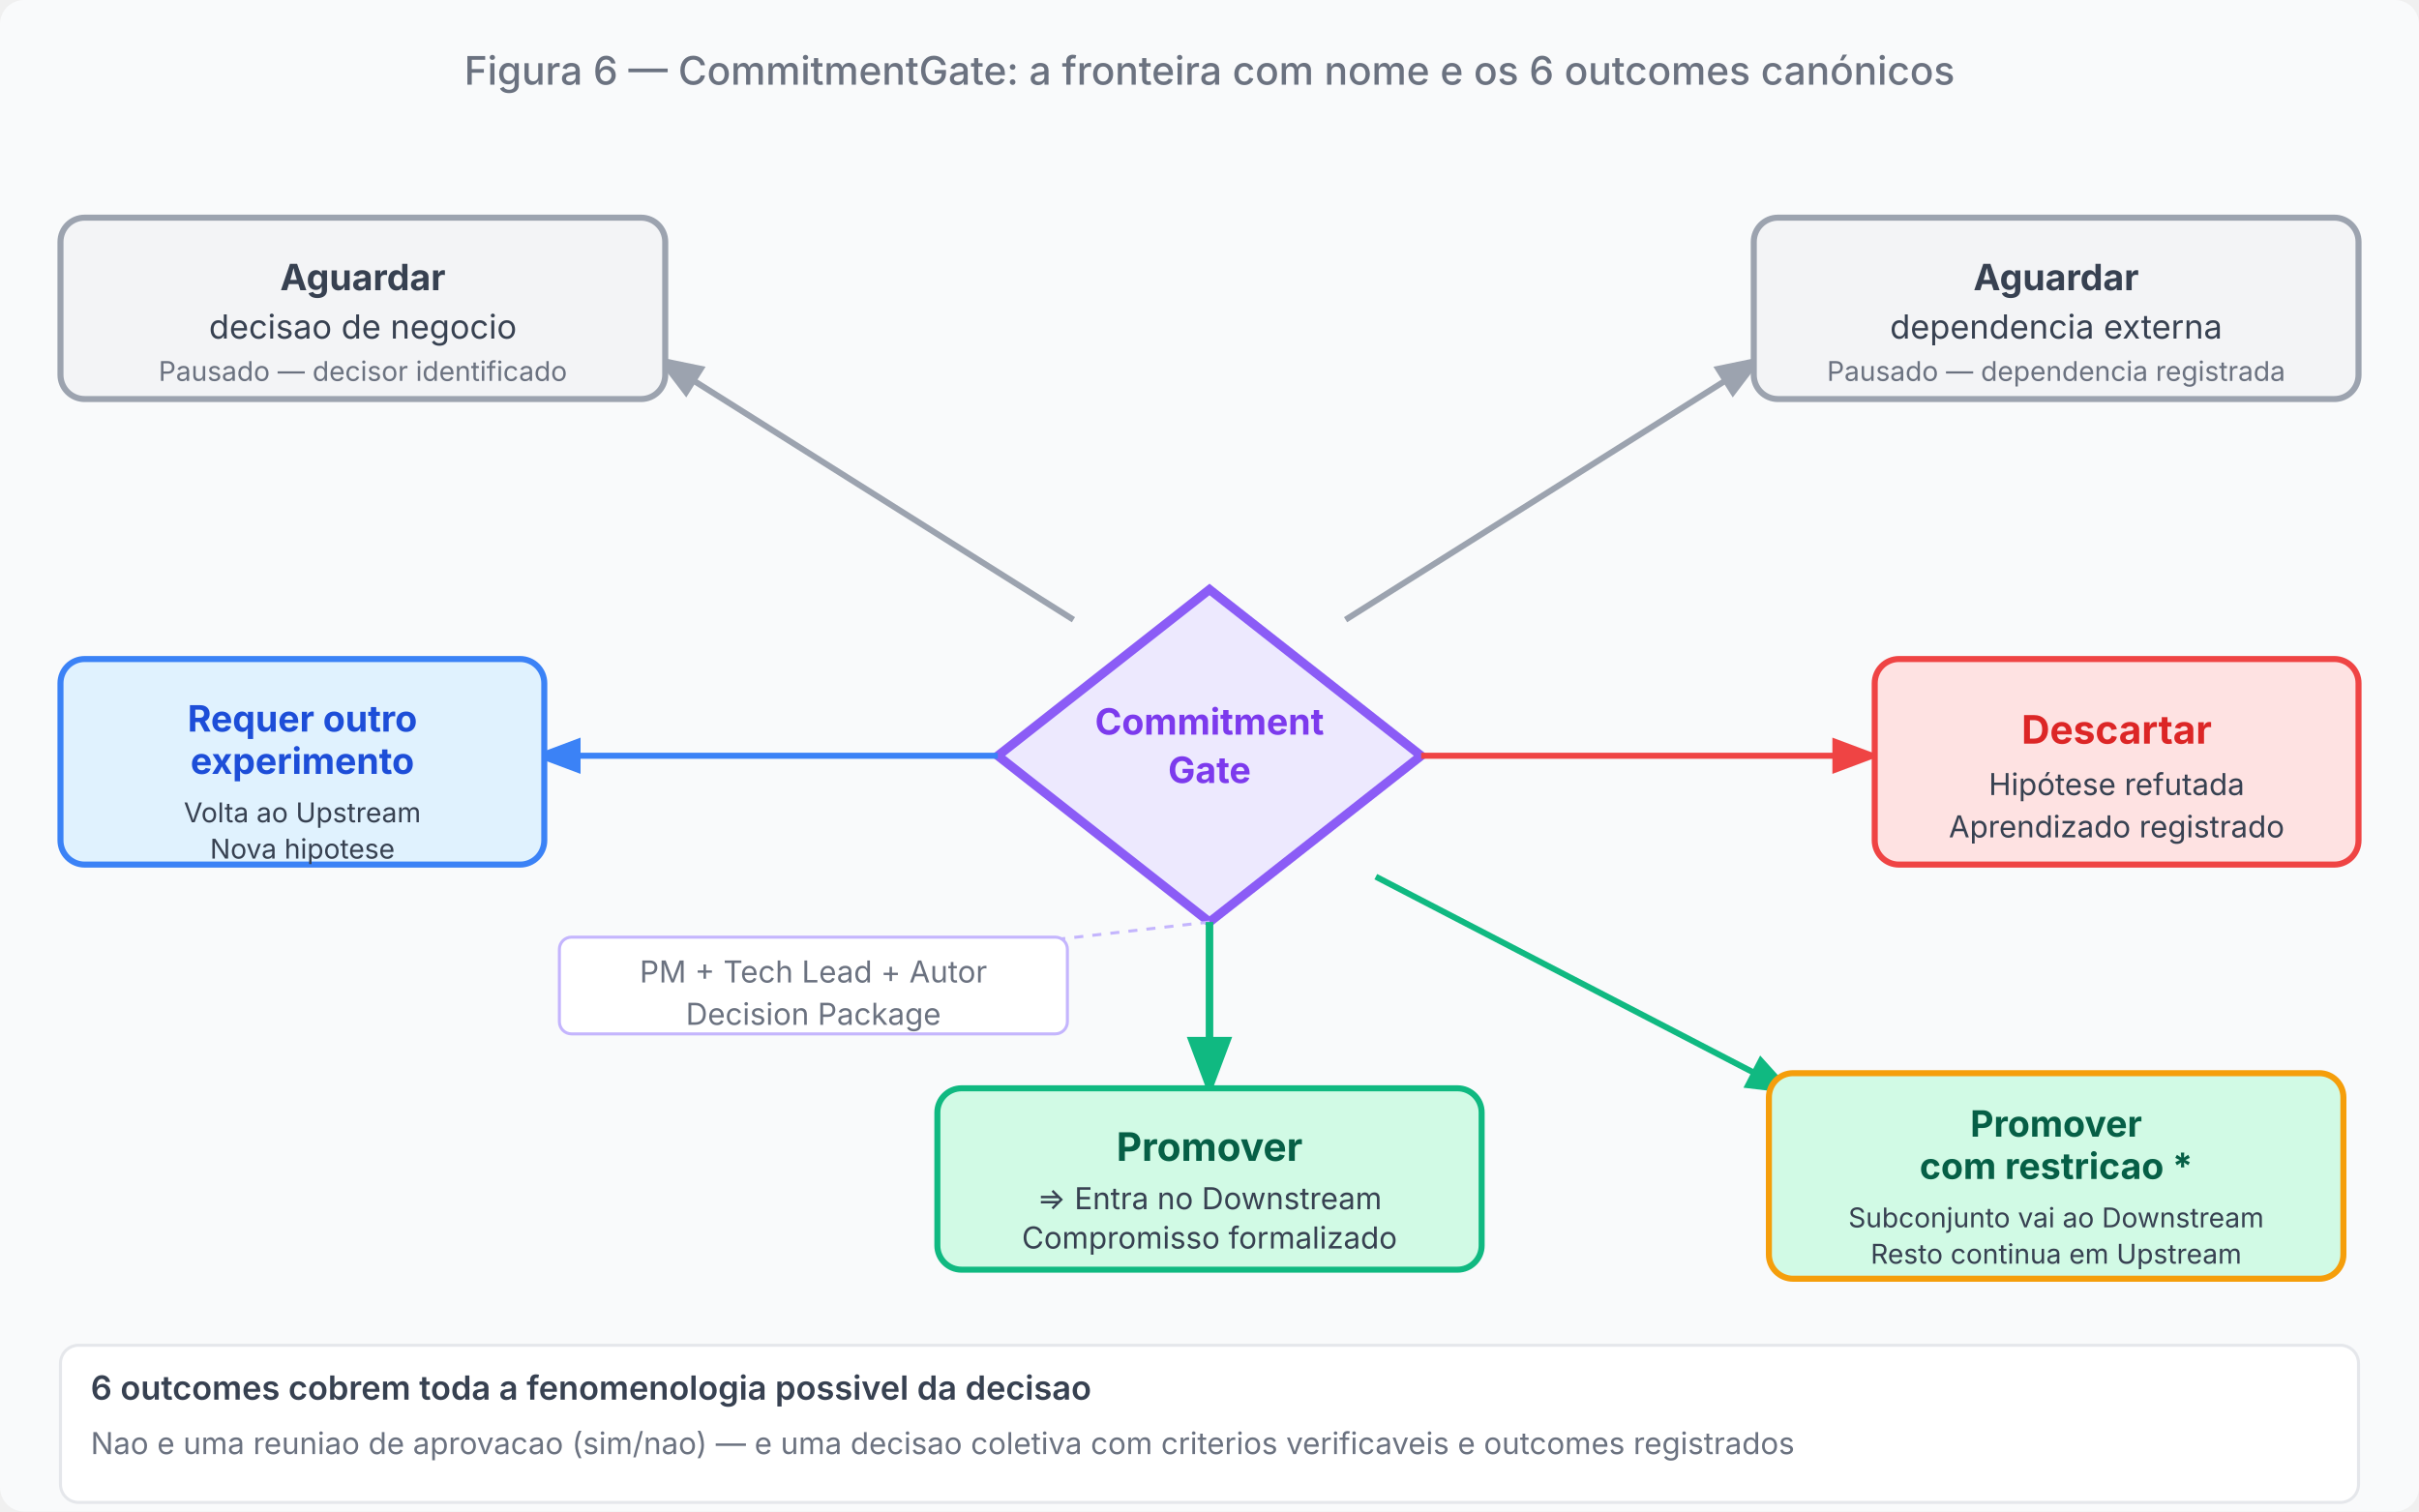
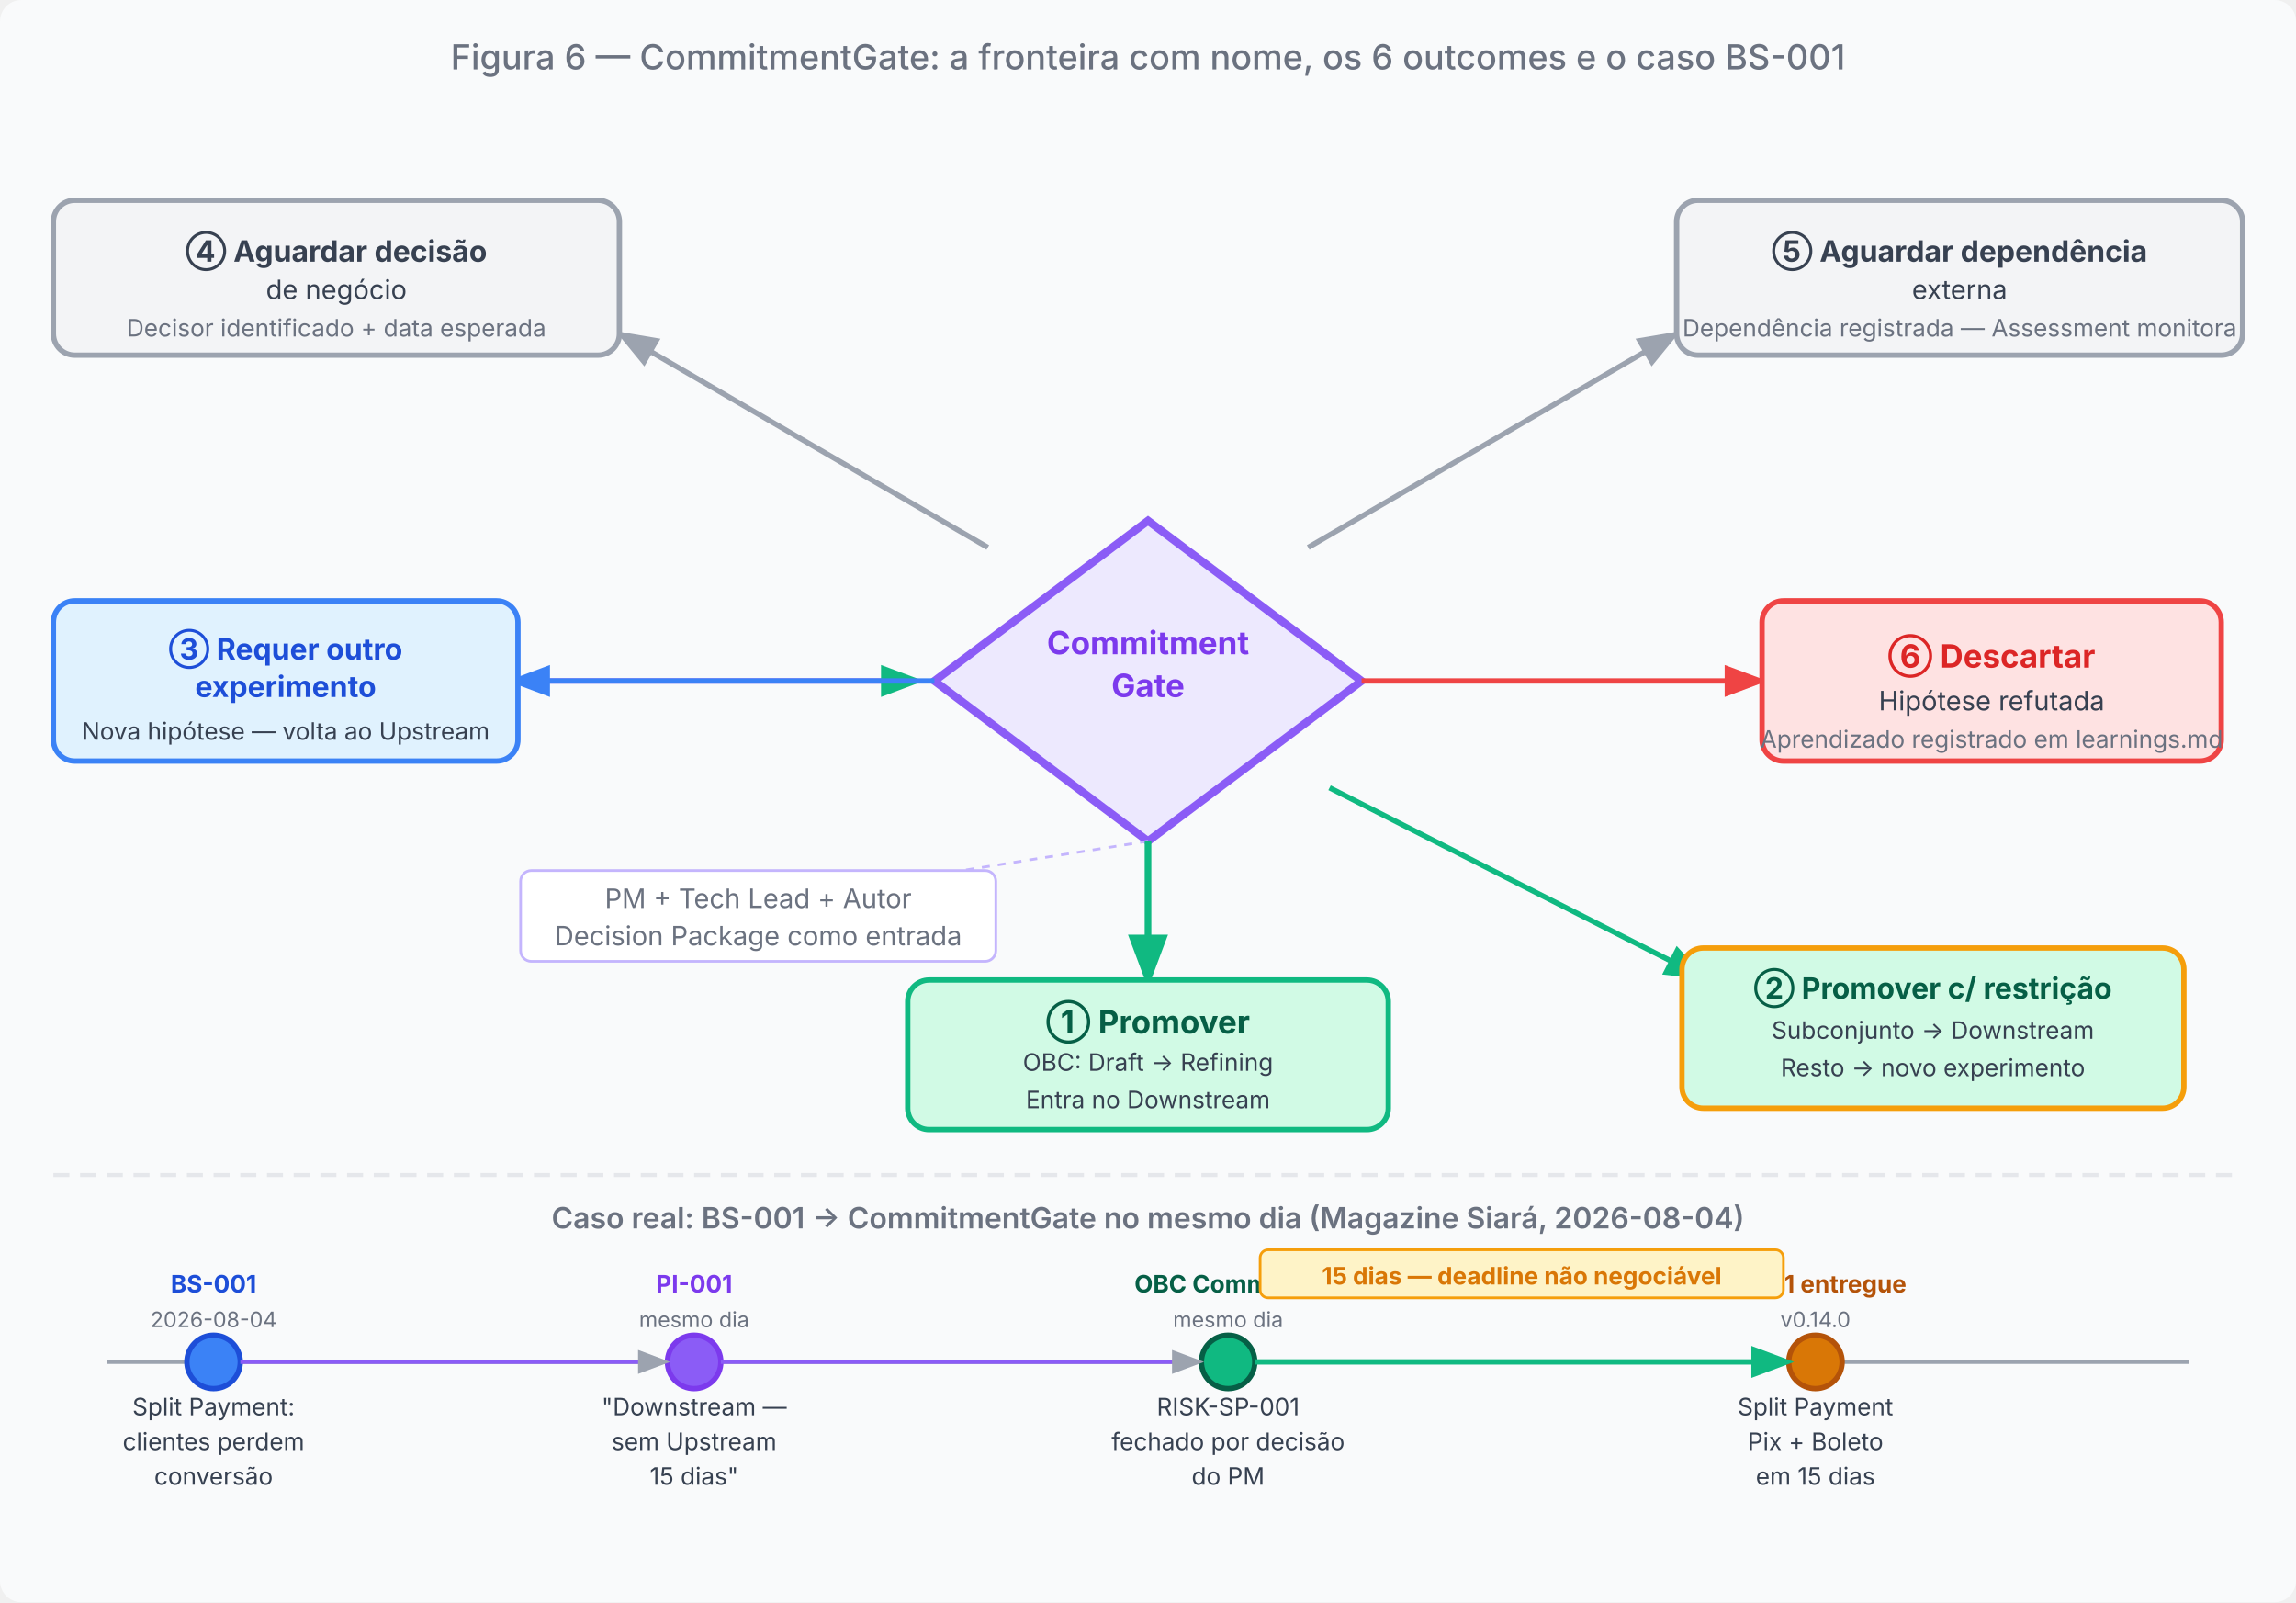
- <svg xmlns="http://www.w3.org/2000/svg" viewBox="0 0 800 500" width="100%" font-family="system-ui, -apple-system, sans-serif">
-   <rect width="800" height="500" fill="#F9FAFB" rx="8" />
-   <text x="400" y="28" text-anchor="middle" font-size="13" fill="#6B7280" font-weight="500">Figura 6 — CommitmentGate: a fronteira com nome e os 6 outcomes canónicos</text>
+ <svg xmlns="http://www.w3.org/2000/svg" viewBox="0 0 860 600" width="100%" font-family="system-ui, -apple-system, sans-serif">
+   <rect width="860" height="600" fill="#F9FAFB" rx="8" />
+   <text x="430" y="26" text-anchor="middle" font-size="13" fill="#6B7280" font-weight="500">Figura 6 — CommitmentGate: a fronteira com nome, os 6 outcomes e o caso BS-001</text>
  <defs>
-     <marker id="a6Green" markerWidth="8" markerHeight="8" refX="6" refY="3" orient="auto">
+     <marker id="aGr6" markerWidth="8" markerHeight="8" refX="6" refY="3" orient="auto">
      <path d="M0,0 L0,6 L8,3 z" fill="#10B981" />
    </marker>
-     <marker id="a6Blue" markerWidth="8" markerHeight="8" refX="6" refY="3" orient="auto">
+     <marker id="aBl6" markerWidth="8" markerHeight="8" refX="6" refY="3" orient="auto">
      <path d="M0,0 L0,6 L8,3 z" fill="#3B82F6" />
    </marker>
-     <marker id="a6Gray" markerWidth="8" markerHeight="8" refX="6" refY="3" orient="auto">
+     <marker id="aGy6" markerWidth="8" markerHeight="8" refX="6" refY="3" orient="auto">
      <path d="M0,0 L0,6 L8,3 z" fill="#9CA3AF" />
    </marker>
-     <marker id="a6Red" markerWidth="8" markerHeight="8" refX="6" refY="3" orient="auto">
+     <marker id="aRd6" markerWidth="8" markerHeight="8" refX="6" refY="3" orient="auto">
      <path d="M0,0 L0,6 L8,3 z" fill="#EF4444" />
    </marker>
-     <marker id="a6Yellow" markerWidth="8" markerHeight="8" refX="6" refY="3" orient="auto">
+     <marker id="aOr6" markerWidth="8" markerHeight="8" refX="6" refY="3" orient="auto">
      <path d="M0,0 L0,6 L8,3 z" fill="#F59E0B" />
    </marker>
+     <marker id="aAm6" markerWidth="8" markerHeight="8" refX="6" refY="3" orient="auto">
+       <path d="M0,0 L0,6 L8,3 z" fill="#D97706" />
+     </marker>
  </defs>
-   <polygon points="400,195 470,250 400,305 330,250" fill="#EDE9FE" stroke="#8B5CF6" stroke-width="3" />
-   <text x="400" y="243" text-anchor="middle" font-size="12" fill="#7C3AED" font-weight="700">Commitment</text>
-   <text x="400" y="259" text-anchor="middle" font-size="12" fill="#7C3AED" font-weight="700">Gate</text>
-   <line x1="400" y1="305" x2="312" y2="315" stroke="#C4B5FD" stroke-width="1" stroke-dasharray="3,3" />
-   <rect x="185" y="310" width="168" height="32" fill="#FFFFFF" stroke="#C4B5FD" stroke-width="1" rx="4" />
-   <text x="269" y="325" text-anchor="middle" font-size="10" fill="#6B7280">PM + Tech Lead + Autor</text>
-   <text x="269" y="339" text-anchor="middle" font-size="10" fill="#6B7280">Decision Package</text>
-   <line x1="400" y1="305" x2="400" y2="358" stroke="#10B981" stroke-width="2.5" marker-end="url(#a6Green)" />
-   <rect x="310" y="360" width="180" height="60" fill="#D1FAE5" stroke="#10B981" stroke-width="2" rx="8" />
-   <text x="400" y="384" text-anchor="middle" font-size="13" fill="#065F46" font-weight="700">Promover</text>
-   <text x="400" y="400" text-anchor="middle" font-size="10" fill="#374151">=&gt; Entra no Downstream</text>
-   <text x="400" y="413" text-anchor="middle" font-size="10" fill="#374151">Compromisso formalizado</text>
-   <line x1="455" y1="290" x2="590" y2="360" stroke="#10B981" stroke-width="2" marker-end="url(#a6Green)" />
-   <rect x="585" y="355" width="190" height="68" fill="#D1FAE5" stroke="#F59E0B" stroke-width="2" rx="8" />
-   <text x="680" y="376" text-anchor="middle" font-size="12" fill="#065F46" font-weight="700">Promover</text>
-   <text x="680" y="390" text-anchor="middle" font-size="12" fill="#065F46" font-weight="700">com restricao *</text>
-   <text x="680" y="406" text-anchor="middle" font-size="9" fill="#374151">Subconjunto vai ao Downstream</text>
-   <text x="680" y="418" text-anchor="middle" font-size="9" fill="#374151">Resto continua em Upstream</text>
-   <line x1="330" y1="250" x2="180" y2="250" stroke="#3B82F6" stroke-width="2" marker-end="url(#a6Blue)" />
-   <rect x="20" y="218" width="160" height="68" fill="#E0F2FE" stroke="#3B82F6" stroke-width="2" rx="8" />
-   <text x="100" y="242" text-anchor="middle" font-size="12" fill="#1D4ED8" font-weight="700">Requer outro</text>
-   <text x="100" y="256" text-anchor="middle" font-size="12" fill="#1D4ED8" font-weight="700">experimento</text>
-   <text x="100" y="272" text-anchor="middle" font-size="9" fill="#374151">Volta ao Upstream</text>
-   <text x="100" y="284" text-anchor="middle" font-size="9" fill="#374151">Nova hipotese</text>
-   <line x1="355" y1="205" x2="220" y2="120" stroke="#9CA3AF" stroke-width="2" marker-end="url(#a6Gray)" />
-   <rect x="20" y="72" width="200" height="60" fill="#F3F4F6" stroke="#9CA3AF" stroke-width="2" rx="8" />
-   <text x="120" y="96" text-anchor="middle" font-size="12" fill="#374151" font-weight="700">Aguardar</text>
-   <text x="120" y="112" text-anchor="middle" font-size="11" fill="#374151">decisao de negocio</text>
-   <text x="120" y="126" text-anchor="middle" font-size="9" fill="#6B7280">Pausado — decisor identificado</text>
-   <line x1="445" y1="205" x2="580" y2="120" stroke="#9CA3AF" stroke-width="2" marker-end="url(#a6Gray)" />
-   <rect x="580" y="72" width="200" height="60" fill="#F3F4F6" stroke="#9CA3AF" stroke-width="2" rx="8" />
-   <text x="680" y="96" text-anchor="middle" font-size="12" fill="#374151" font-weight="700">Aguardar</text>
-   <text x="680" y="112" text-anchor="middle" font-size="11" fill="#374151">dependencia externa</text>
-   <text x="680" y="126" text-anchor="middle" font-size="9" fill="#6B7280">Pausado — dependencia registrada</text>
-   <line x1="470" y1="250" x2="618" y2="250" stroke="#EF4444" stroke-width="2" marker-end="url(#a6Red)" />
-   <rect x="620" y="218" width="160" height="68" fill="#FEE2E2" stroke="#EF4444" stroke-width="2" rx="8" />
-   <text x="700" y="246" text-anchor="middle" font-size="13" fill="#DC2626" font-weight="700">Descartar</text>
-   <text x="700" y="263" text-anchor="middle" font-size="10" fill="#374151">Hipótese refutada</text>
-   <text x="700" y="277" text-anchor="middle" font-size="10" fill="#374151">Aprendizado registrado</text>
-   <rect x="20" y="445" width="760" height="52" fill="#FFFFFF" stroke="#E5E7EB" stroke-width="1" rx="6" />
-   <text x="30" y="463" font-size="11" fill="#374151" font-weight="600">6 outcomes cobrem toda a fenomenologia possivel da decisao</text>
-   <text x="30" y="481" font-size="10" fill="#6B7280">Nao e uma reuniao de aprovacao (sim/nao) — e uma decisao coletiva com criterios verificaveis e outcomes registrados</text>
+   <polygon points="430,195 510,255 430,315 350,255" fill="#EDE9FE" stroke="#8B5CF6" stroke-width="3" />
+   <text x="430" y="245" text-anchor="middle" font-size="12" fill="#7C3AED" font-weight="700">Commitment</text>
+   <text x="430" y="261" text-anchor="middle" font-size="12" fill="#7C3AED" font-weight="700">Gate</text>
+   <line x1="430" y1="315" x2="335" y2="330" stroke="#C4B5FD" stroke-width="1" stroke-dasharray="3,3" />
+   <rect x="195" y="326" width="178" height="34" fill="#FFFFFF" stroke="#C4B5FD" stroke-width="1" rx="4" />
+   <text x="284" y="340" text-anchor="middle" font-size="10" fill="#6B7280">PM + Tech Lead + Autor</text>
+   <text x="284" y="354" text-anchor="middle" font-size="10" fill="#6B7280">Decision Package como entrada</text>
+   <rect x="20" y="235" width="90" height="40" fill="#E0F2FE" stroke="#3B82F6" stroke-width="1.5" rx="6" />
+   <text x="65" y="252" text-anchor="middle" font-size="10" fill="#1D4ED8" font-weight="700">Upstream</text>
+   <text x="65" y="266" text-anchor="middle" font-size="9" fill="#1D4ED8">Exploração</text>
+   <line x1="110" y1="255" x2="342" y2="255" stroke="#8B5CF6" stroke-width="2" marker-end="url(#aGr6)" />
+   <line x1="430" y1="315" x2="430" y2="365" stroke="#10B981" stroke-width="2.5" marker-end="url(#aGr6)" />
+   <rect x="340" y="367" width="180" height="56" fill="#D1FAE5" stroke="#10B981" stroke-width="2" rx="8" />
+   <text x="430" y="387" text-anchor="middle" font-size="12" fill="#065F46" font-weight="700">① Promover</text>
+   <text x="430" y="401" text-anchor="middle" font-size="9" fill="#374151">OBC: Draft → Refining</text>
+   <text x="430" y="415" text-anchor="middle" font-size="9" fill="#374151">Entra no Downstream</text>
+   <line x1="498" y1="295" x2="636" y2="365" stroke="#10B981" stroke-width="2" marker-end="url(#aGr6)" />
+   <rect x="630" y="355" width="188" height="60" fill="#D1FAE5" stroke="#F59E0B" stroke-width="2" rx="8" />
+   <text x="724" y="374" text-anchor="middle" font-size="11" fill="#065F46" font-weight="700">② Promover c/ restrição</text>
+   <text x="724" y="389" text-anchor="middle" font-size="9" fill="#374151">Subconjunto → Downstream</text>
+   <text x="724" y="403" text-anchor="middle" font-size="9" fill="#374151">Resto → novo experimento</text>
+   <line x1="350" y1="255" x2="194" y2="255" stroke="#3B82F6" stroke-width="2" marker-end="url(#aBl6)" />
+   <rect x="20" y="225" width="174" height="60" fill="#E0F2FE" stroke="#3B82F6" stroke-width="2" rx="8" />
+   <text x="107" y="247" text-anchor="middle" font-size="11" fill="#1D4ED8" font-weight="700">③ Requer outro</text>
+   <text x="107" y="261" text-anchor="middle" font-size="11" fill="#1D4ED8" font-weight="700">experimento</text>
+   <text x="107" y="277" text-anchor="middle" font-size="9" fill="#374151">Nova hipótese — volta ao Upstream</text>
+   <line x1="370" y1="205" x2="234" y2="126" stroke="#9CA3AF" stroke-width="2" marker-end="url(#aGy6)" />
+   <rect x="20" y="75" width="212" height="58" fill="#F3F4F6" stroke="#9CA3AF" stroke-width="2" rx="8" />
+   <text x="126" y="98" text-anchor="middle" font-size="11" fill="#374151" font-weight="700">④ Aguardar decisão</text>
+   <text x="126" y="112" text-anchor="middle" font-size="10" fill="#374151">de negócio</text>
+   <text x="126" y="126" text-anchor="middle" font-size="9" fill="#6B7280">Decisor identificado + data esperada</text>
+   <line x1="490" y1="205" x2="626" y2="126" stroke="#9CA3AF" stroke-width="2" marker-end="url(#aGy6)" />
+   <rect x="628" y="75" width="212" height="58" fill="#F3F4F6" stroke="#9CA3AF" stroke-width="2" rx="8" />
+   <text x="734" y="98" text-anchor="middle" font-size="11" fill="#374151" font-weight="700">⑤ Aguardar dependência</text>
+   <text x="734" y="112" text-anchor="middle" font-size="10" fill="#374151">externa</text>
+   <text x="734" y="126" text-anchor="middle" font-size="9" fill="#6B7280">Dependência registrada — Assessment monitora</text>
+   <line x1="510" y1="255" x2="658" y2="255" stroke="#EF4444" stroke-width="2" marker-end="url(#aRd6)" />
+   <rect x="660" y="225" width="172" height="60" fill="#FEE2E2" stroke="#EF4444" stroke-width="2" rx="8" />
+   <text x="746" y="250" text-anchor="middle" font-size="12" fill="#DC2626" font-weight="700">⑥ Descartar</text>
+   <text x="746" y="266" text-anchor="middle" font-size="10" fill="#374151">Hipótese refutada</text>
+   <text x="746" y="280" text-anchor="middle" font-size="9" fill="#6B7280">Aprendizado registrado em learnings.md</text>
+   <line x1="20" y1="440" x2="840" y2="440" stroke="#E5E7EB" stroke-width="1.5" stroke-dasharray="6,4" />
+   <text x="430" y="460" text-anchor="middle" font-size="11" fill="#6B7280" font-weight="600">Caso real: BS-001 → CommitmentGate no mesmo dia (Magazine Siará, 2026-08-04)</text>
+   <line x1="40" y1="510" x2="820" y2="510" stroke="#9CA3AF" stroke-width="1.5" />
+   <circle cx="80" cy="510" r="10" fill="#3B82F6" stroke="#1D4ED8" stroke-width="2" />
+   <text x="80" y="484" text-anchor="middle" font-size="9" fill="#1D4ED8" font-weight="700">BS-001</text>
+   <text x="80" y="497" text-anchor="middle" font-size="8" fill="#6B7280">2026-08-04</text>
+   <text x="80" y="530" text-anchor="middle" font-size="9" fill="#374151">Split Payment:</text>
+   <text x="80" y="543" text-anchor="middle" font-size="9" fill="#374151">clientes perdem</text>
+   <text x="80" y="556" text-anchor="middle" font-size="9" fill="#374151">conversão</text>
+   <circle cx="260" cy="510" r="10" fill="#8B5CF6" stroke="#7C3AED" stroke-width="2" />
+   <text x="260" y="484" text-anchor="middle" font-size="9" fill="#7C3AED" font-weight="700">PI-001</text>
+   <text x="260" y="497" text-anchor="middle" font-size="8" fill="#6B7280">mesmo dia</text>
+   <text x="260" y="530" text-anchor="middle" font-size="9" fill="#374151">"Downstream —</text>
+   <text x="260" y="543" text-anchor="middle" font-size="9" fill="#374151">sem Upstream</text>
+   <text x="260" y="556" text-anchor="middle" font-size="9" fill="#374151">15 dias"</text>
+   <circle cx="460" cy="510" r="10" fill="#10B981" stroke="#065F46" stroke-width="2" />
+   <text x="460" y="484" text-anchor="middle" font-size="9" fill="#065F46" font-weight="700">OBC Committed</text>
+   <text x="460" y="497" text-anchor="middle" font-size="8" fill="#6B7280">mesmo dia</text>
+   <text x="460" y="530" text-anchor="middle" font-size="9" fill="#374151">RISK-SP-001</text>
+   <text x="460" y="543" text-anchor="middle" font-size="9" fill="#374151">fechado por decisão</text>
+   <text x="460" y="556" text-anchor="middle" font-size="9" fill="#374151">do PM</text>
+   <circle cx="680" cy="510" r="10" fill="#D97706" stroke="#B45309" stroke-width="2" />
+   <text x="680" y="484" text-anchor="middle" font-size="9" fill="#B45309" font-weight="700">DS-61 entregue</text>
+   <text x="680" y="497" text-anchor="middle" font-size="8" fill="#6B7280">v0.14.0</text>
+   <text x="680" y="530" text-anchor="middle" font-size="9" fill="#374151">Split Payment</text>
+   <text x="680" y="543" text-anchor="middle" font-size="9" fill="#374151">Pix + Boleto</text>
+   <text x="680" y="556" text-anchor="middle" font-size="9" fill="#374151">em 15 dias</text>
+   <line x1="90" y1="510" x2="248" y2="510" stroke="#8B5CF6" stroke-width="1.5" marker-end="url(#aGy6)" />
+   <line x1="270" y1="510" x2="448" y2="510" stroke="#8B5CF6" stroke-width="1.5" marker-end="url(#aGy6)" />
+   <line x1="470" y1="510" x2="668" y2="510" stroke="#10B981" stroke-width="2" marker-end="url(#aGr6)" />
+   <rect x="472" y="468" width="196" height="18" fill="#FEF3C7" stroke="#F59E0B" stroke-width="1" rx="3" />
+   <text x="570" y="481" text-anchor="middle" font-size="9" fill="#D97706" font-weight="700">15 dias — deadline não negociável</text>
</svg>
